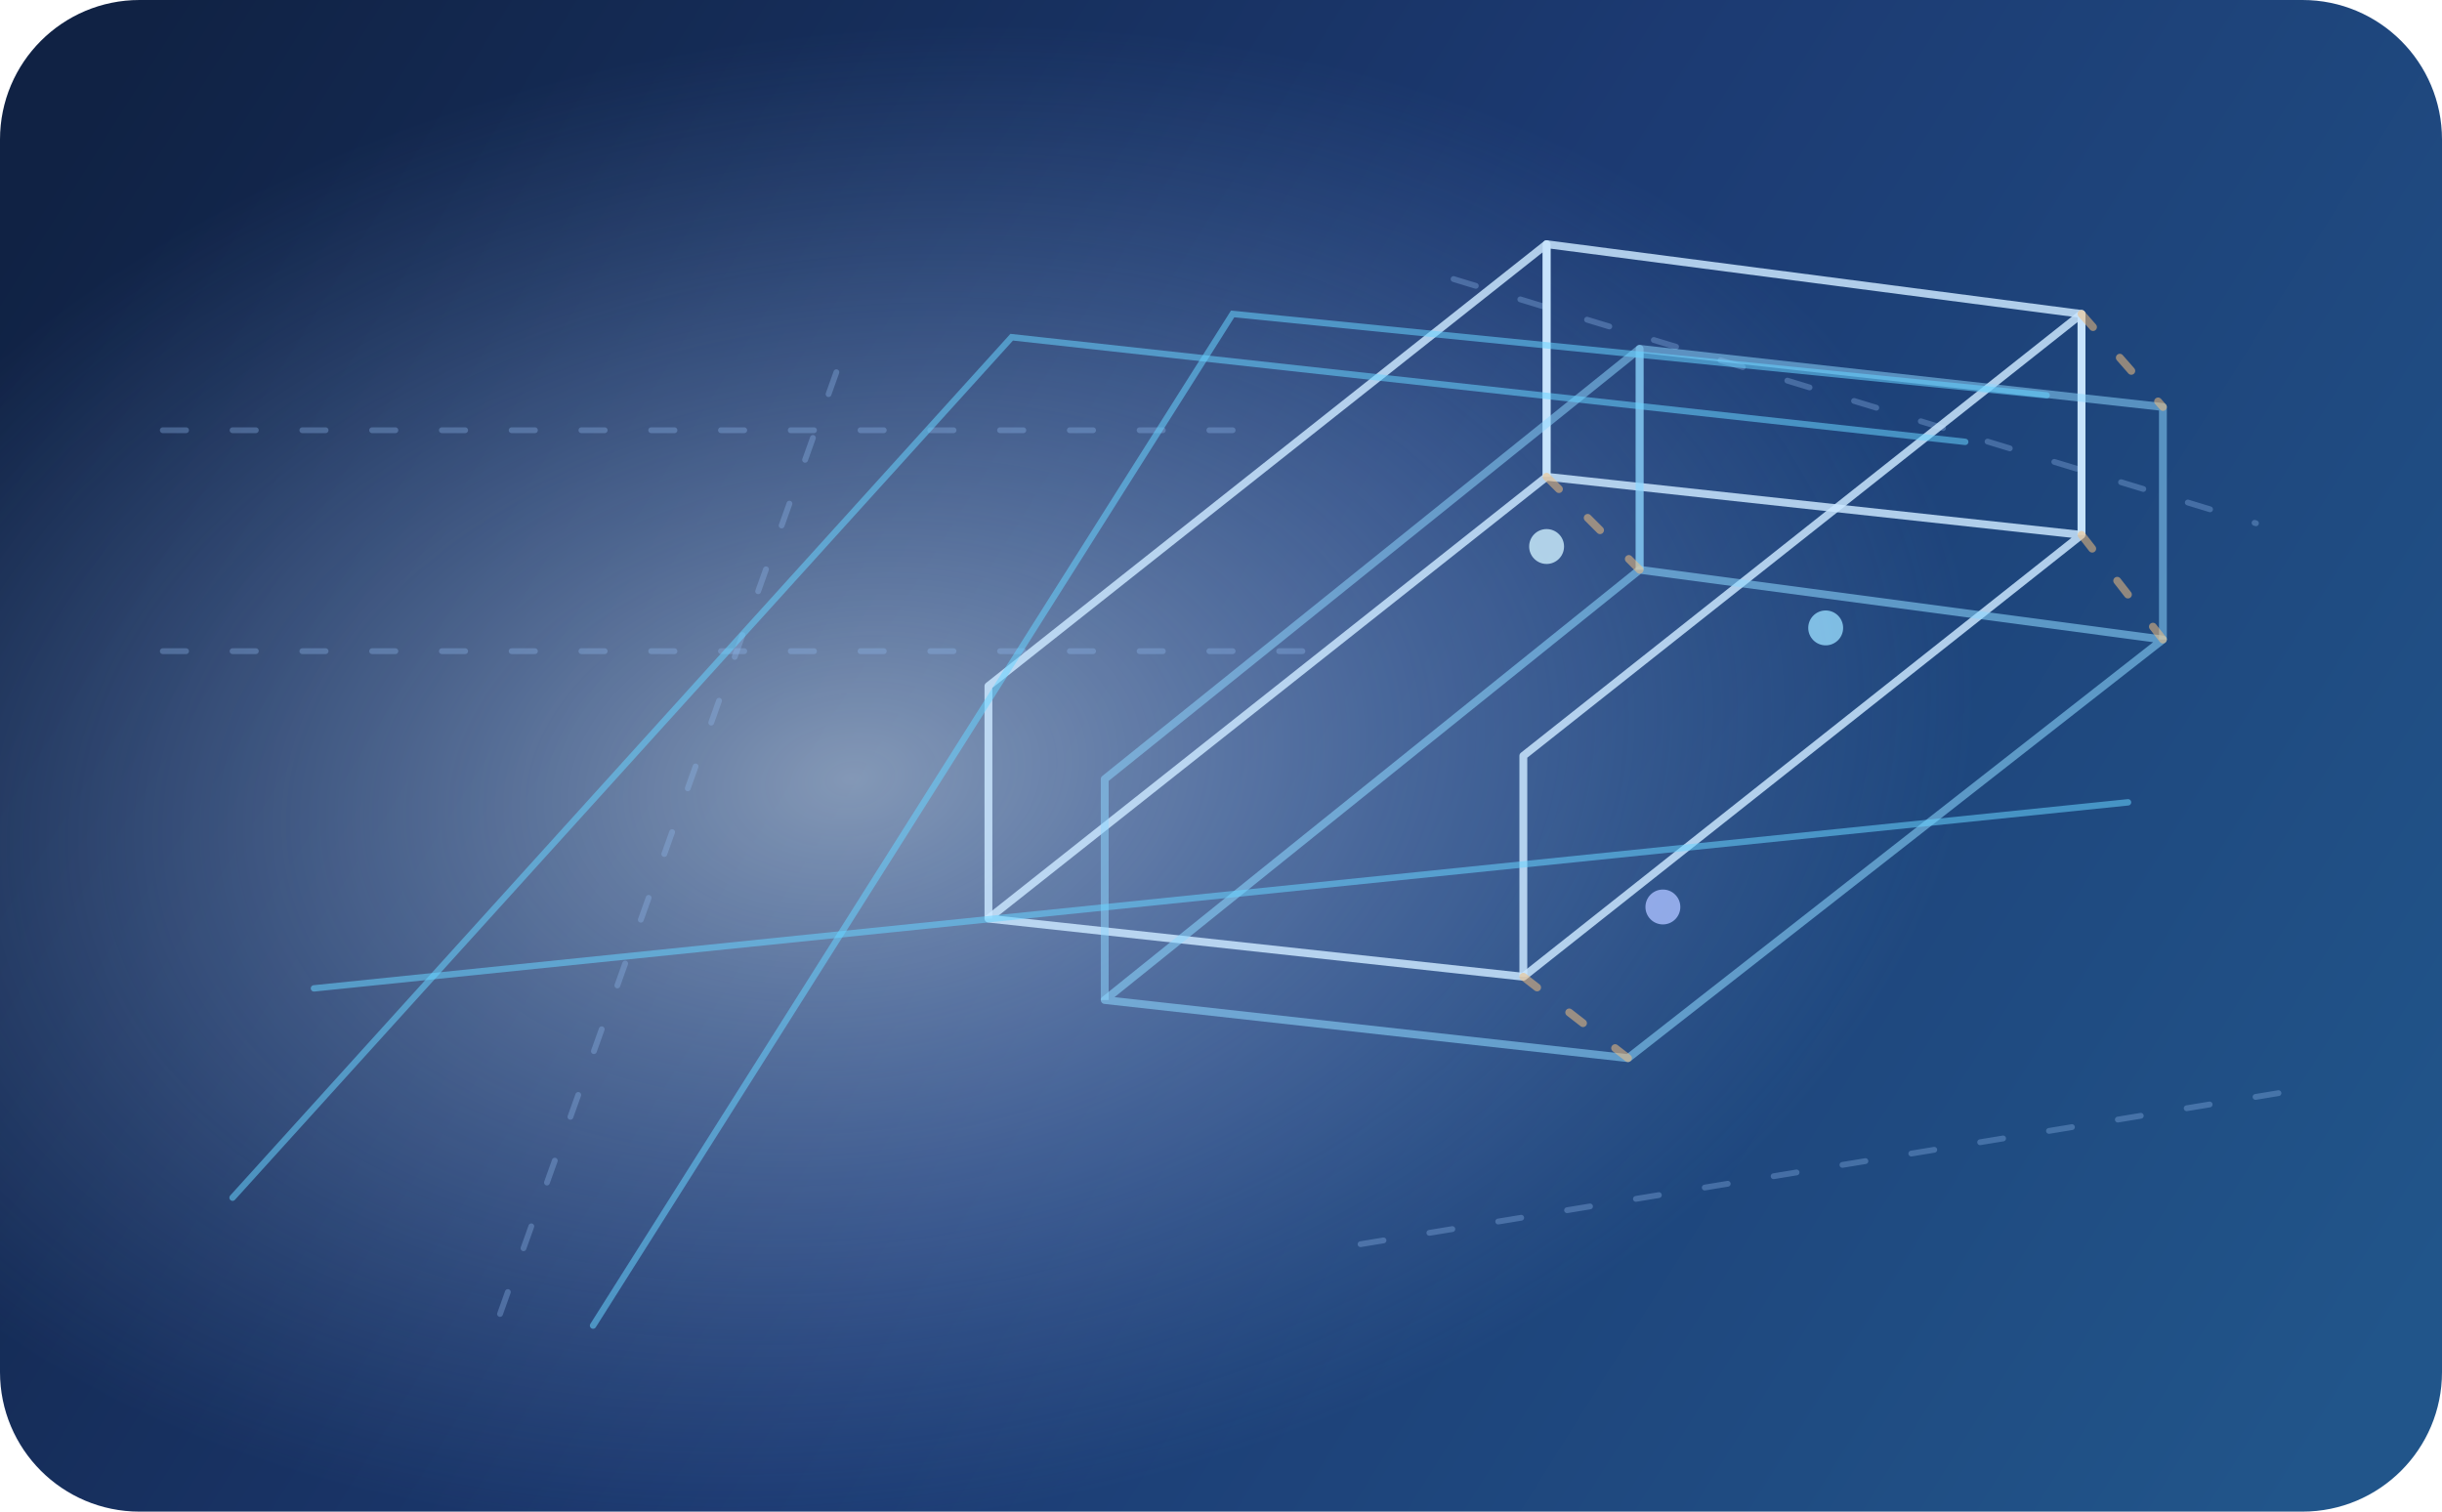
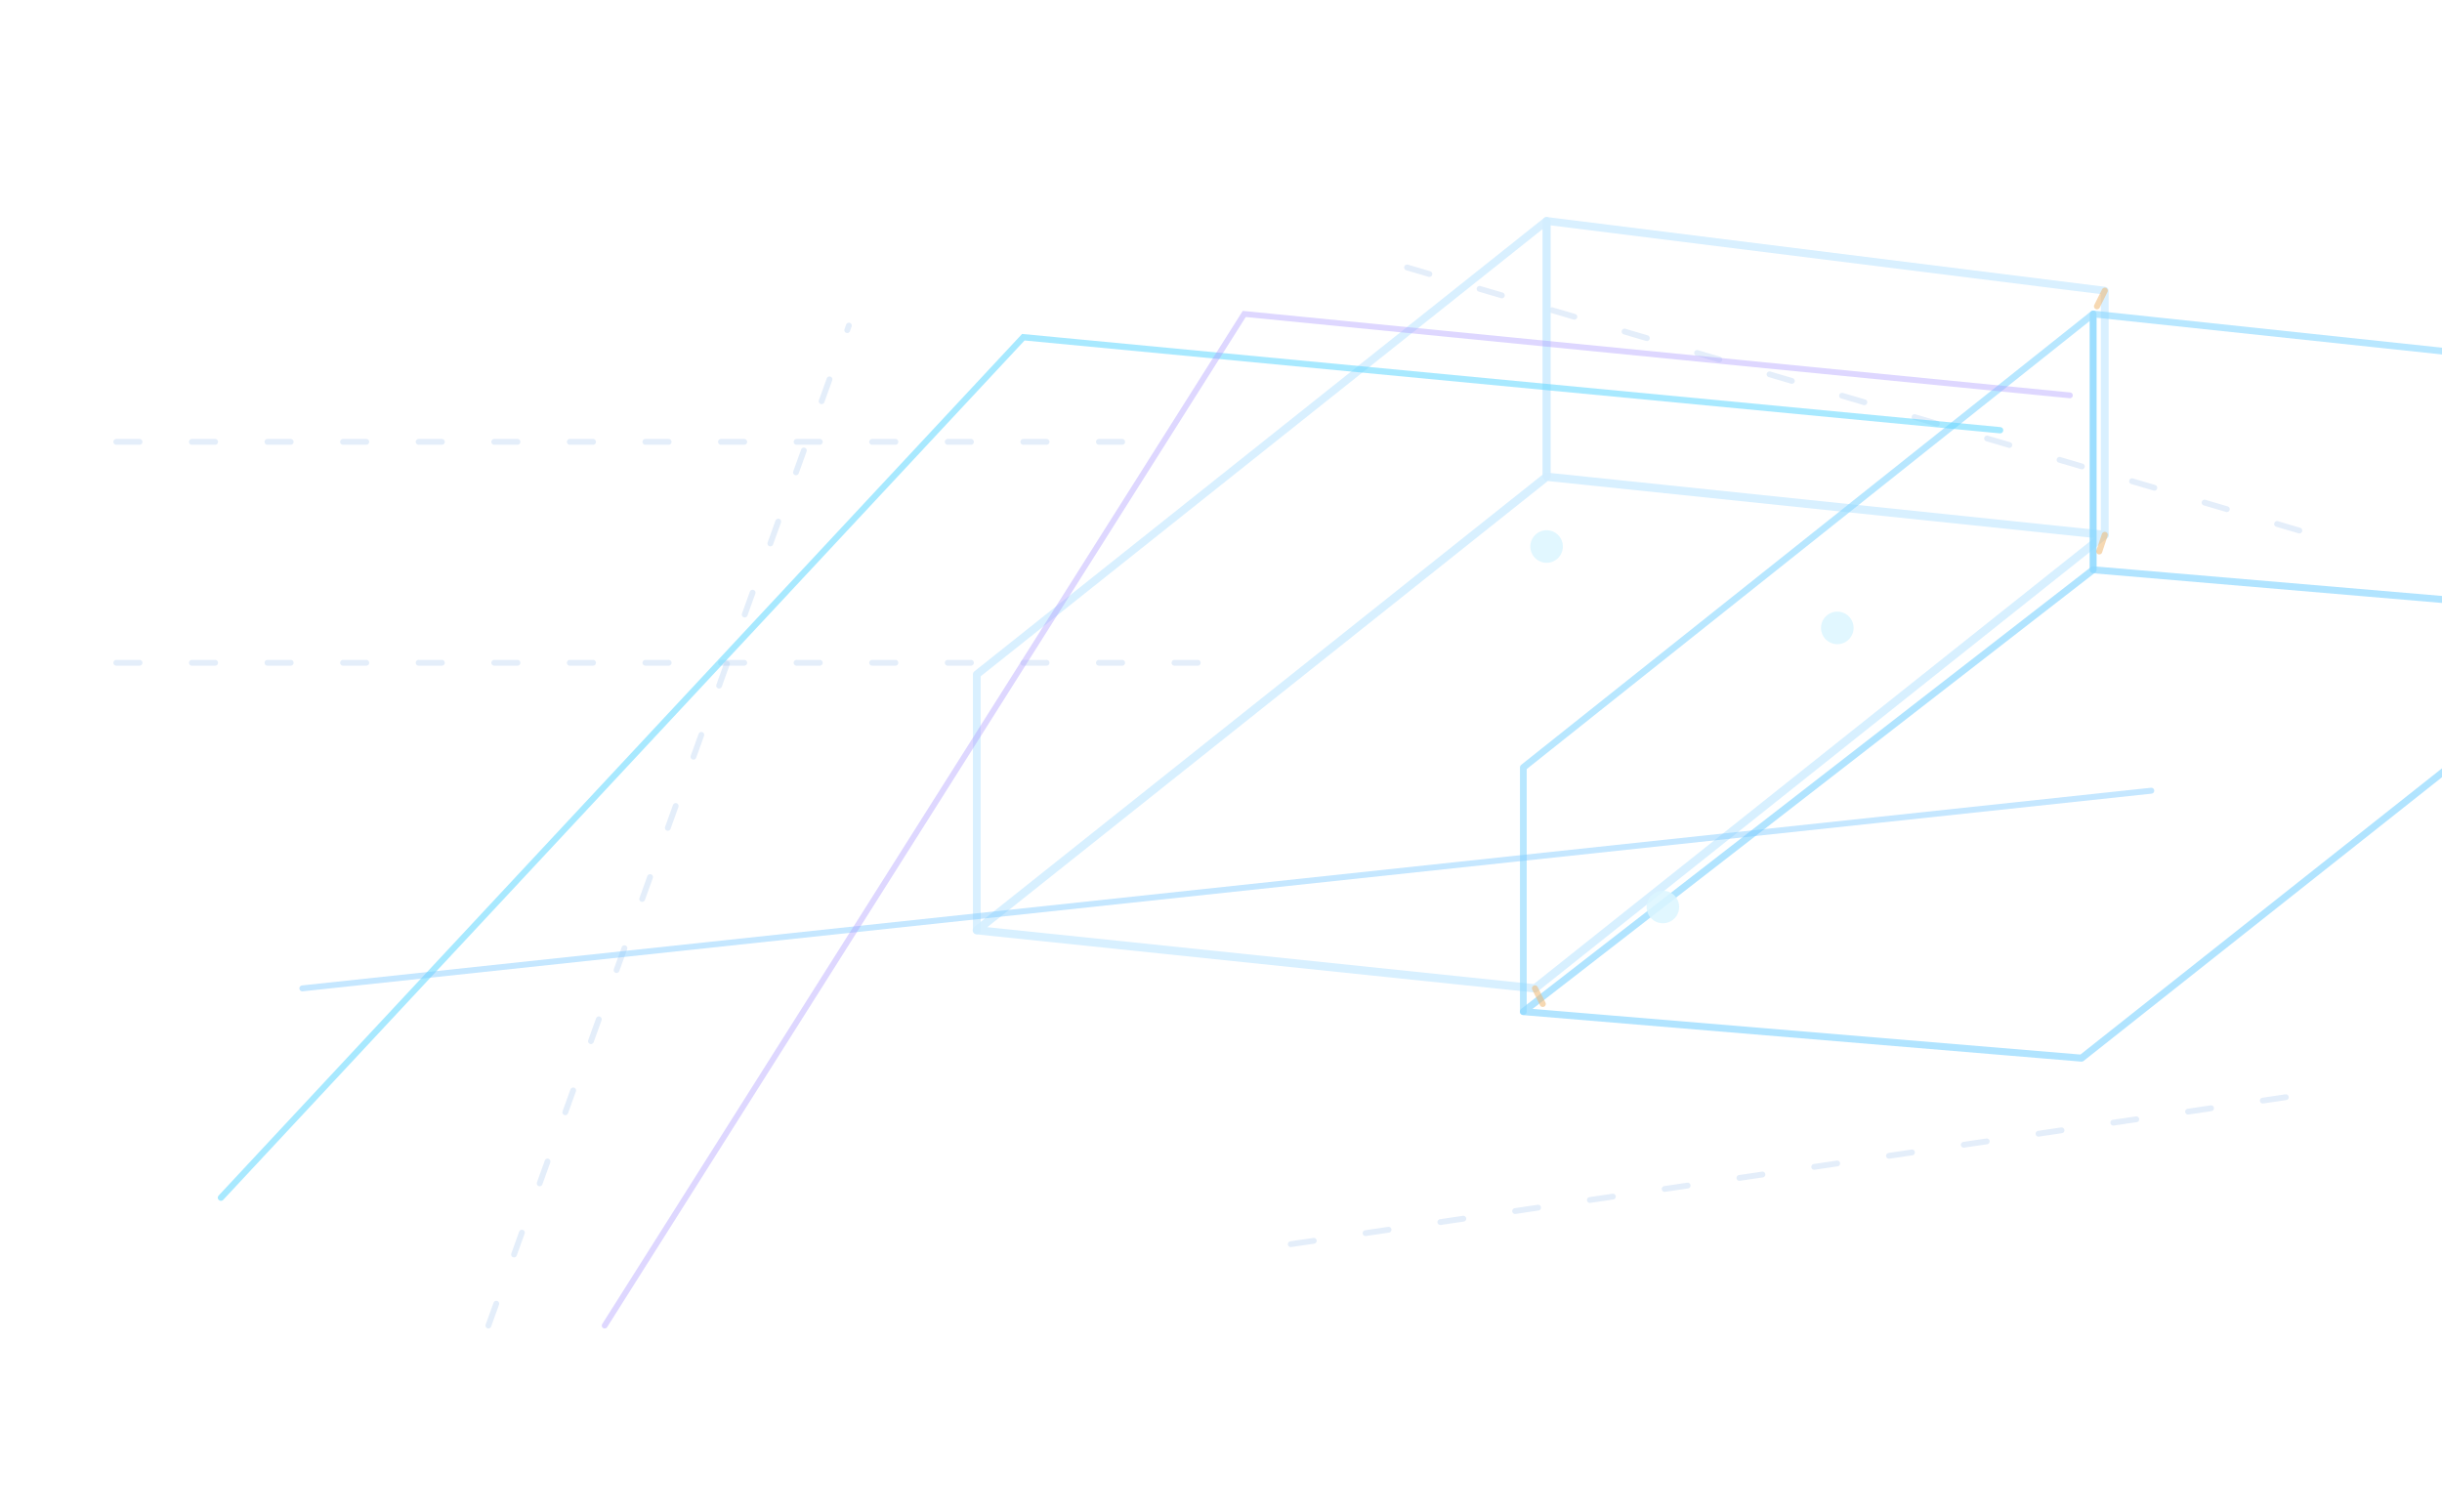
<svg xmlns="http://www.w3.org/2000/svg" width="420" height="260" viewBox="0 0 420 260" fill="none">
-   <defs>
-     <linearGradient id="wire-a-bg" x1="20" y1="12" x2="400" y2="250" gradientUnits="userSpaceOnUse">
-       <stop stop-color="#102244" />
-       <stop offset="0.5" stop-color="#1C3A72" />
-       <stop offset="1" stop-color="#21558A" />
-     </linearGradient>
-     <radialGradient id="wire-a-focus" cx="0" cy="0" r="1" gradientUnits="userSpaceOnUse" gradientTransform="translate(146 134) rotate(-8) scale(196 128)">
-       <stop stop-color="#E6F4FF" stop-opacity="0.52" />
-       <stop offset="0.62" stop-color="#B2D0FF" stop-opacity="0.2" />
-       <stop offset="1" stop-color="#93B7EC" stop-opacity="0" />
-     </radialGradient>
-   </defs>
-   <rect width="420" height="260" rx="24" fill="url(#wire-a-bg)" />
-   <rect width="420" height="260" rx="24" fill="url(#wire-a-focus)" />
-   <g stroke="#92B9EE" stroke-opacity="0.34" stroke-width="1" stroke-linecap="round" stroke-dasharray="4 8">
-     <path d="M28 74H214" />
-     <path d="M28 112H228" />
-     <path d="M250 48L388 90" />
-     <path d="M234 214L392 188" />
-     <path d="M86 226L146 58" />
+   <g stroke-linecap="round" stroke-width="1" stroke-opacity="0.24" stroke="#8EB8EC" stroke-dasharray="4 9">
+     <path d="M20 76H198" />
+     <path d="M20 114H214" />
+     <path d="M242 46L398 92" />
+     <path d="M222 214L398 188" />
+     <path d="M84 228L146 56" />
  </g>
-   <g stroke="#CBE8FF" stroke-opacity="0.84" stroke-width="1.35" fill="none" stroke-linejoin="round" transform="translate(170 46)">
-     <path d="M0 112L96 36L188 46L92 122L0 112Z" />
-     <path d="M96 36V-4L188 8V46" />
-     <path d="M0 112V72L96 -4V36" />
-     <path d="M92 122V84L188 8V46" />
-     <path d="M20 126L112 52L202 64L110 136L20 126Z" stroke="#8ED8FF" stroke-opacity="0.56" />
-     <path d="M112 52V14L202 24V64" stroke="#8ED8FF" stroke-opacity="0.52" />
-     <path d="M20 126V88L112 14V52" stroke="#8ED8FF" stroke-opacity="0.52" />
-     <path d="M92 122L110 136M96 36L112 52M188 46L202 64M188 8L202 24" stroke="#F2BE7E" stroke-opacity="0.54" stroke-dasharray="3 7" stroke-linecap="round" />
+   <g transform="translate(168 42)" fill="none" stroke-linejoin="round" stroke-linecap="round">
+     <path d="M0 118L98 40L194 50L96 128L0 118Z" stroke="#D3EEFF" stroke-opacity="0.88" stroke-width="1.42" />
+     <path d="M98 40V-4L194 8V50" stroke="#D3EEFF" stroke-opacity="0.84" stroke-width="1.34" />
+     <path d="M0 118V74L98 -4V40" stroke="#D3EEFF" stroke-opacity="0.84" stroke-width="1.34" />
+     <path d="M94 132L192 56L286 64L190 140L94 132Z" stroke="#8DD8FF" stroke-opacity="0.68" stroke-width="1.2" />
+     <path d="M192 56V12L286 22V64" stroke="#8DD8FF" stroke-opacity="0.62" stroke-width="1.16" />
+     <path d="M94 132V90L192 12V56" stroke="#8DD8FF" stroke-opacity="0.62" stroke-width="1.16" />
+     <path d="M96 128L98 132M194 50L192 56M194 8L192 12" stroke="#F0B976" stroke-opacity="0.56" stroke-width="1.04" stroke-dasharray="3 7" />
  </g>
-   <g stroke="#69D4FF" stroke-opacity="0.54" stroke-width="1.1" fill="none" stroke-linecap="round">
-     <path d="M40 206L174 58L338 76" />
-     <path d="M54 170L366 138" />
-     <path d="M102 228L212 54L352 68" />
+   <g fill="none" stroke-linecap="round">
+     <path d="M38 206L176 58L344 74" stroke="#64D8FF" stroke-opacity="0.56" stroke-width="1.08" />
+     <path d="M52 170L370 136" stroke="#7BC9FF" stroke-opacity="0.44" stroke-width="1.02" />
+     <path d="M104 228L214 54L356 68" stroke="#AE9BFF" stroke-opacity="0.4" stroke-width="1" />
  </g>
-   <circle cx="266" cy="94" r="3" fill="#CEF0FF" fill-opacity="0.8" />
-   <circle cx="314" cy="108" r="3" fill="#99DDFF" fill-opacity="0.78" />
-   <circle cx="286" cy="156" r="3" fill="#AABFFF" fill-opacity="0.8" />
+   <g fill="#DCF6FF" fill-opacity="0.84">
+     <circle cx="266" cy="94" r="2.8" />
+     <circle cx="316" cy="108" r="2.8" />
+     <circle cx="286" cy="156" r="2.8" />
+   </g>
</svg>
